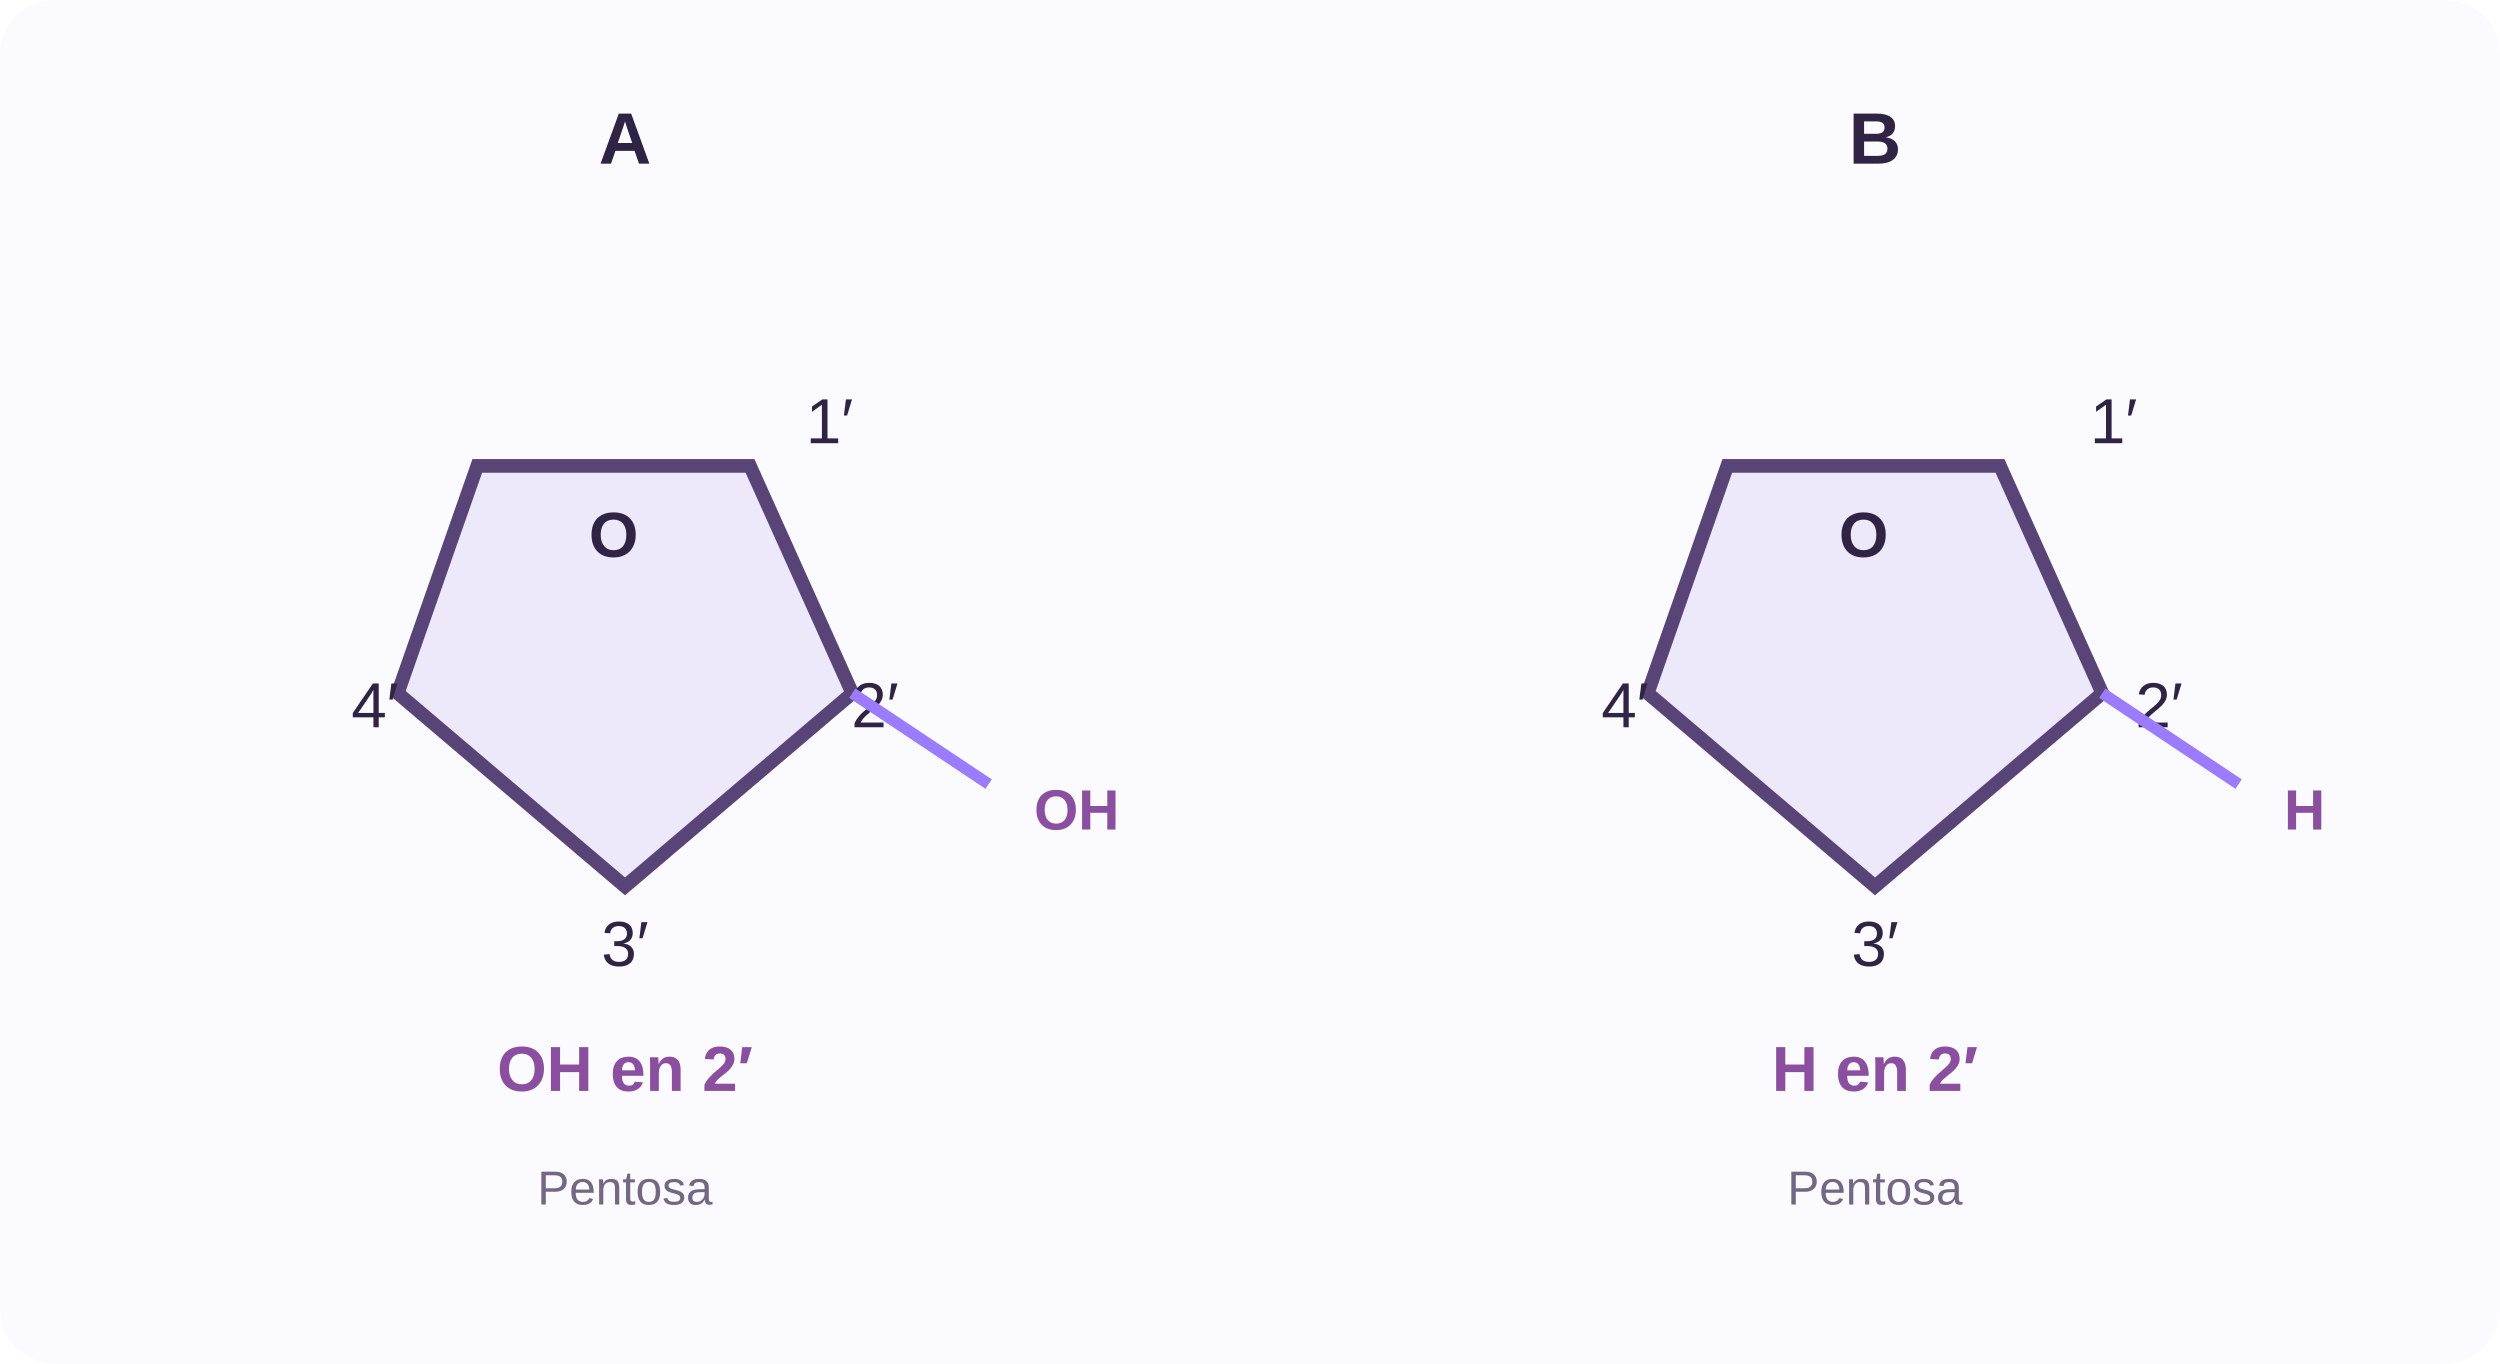
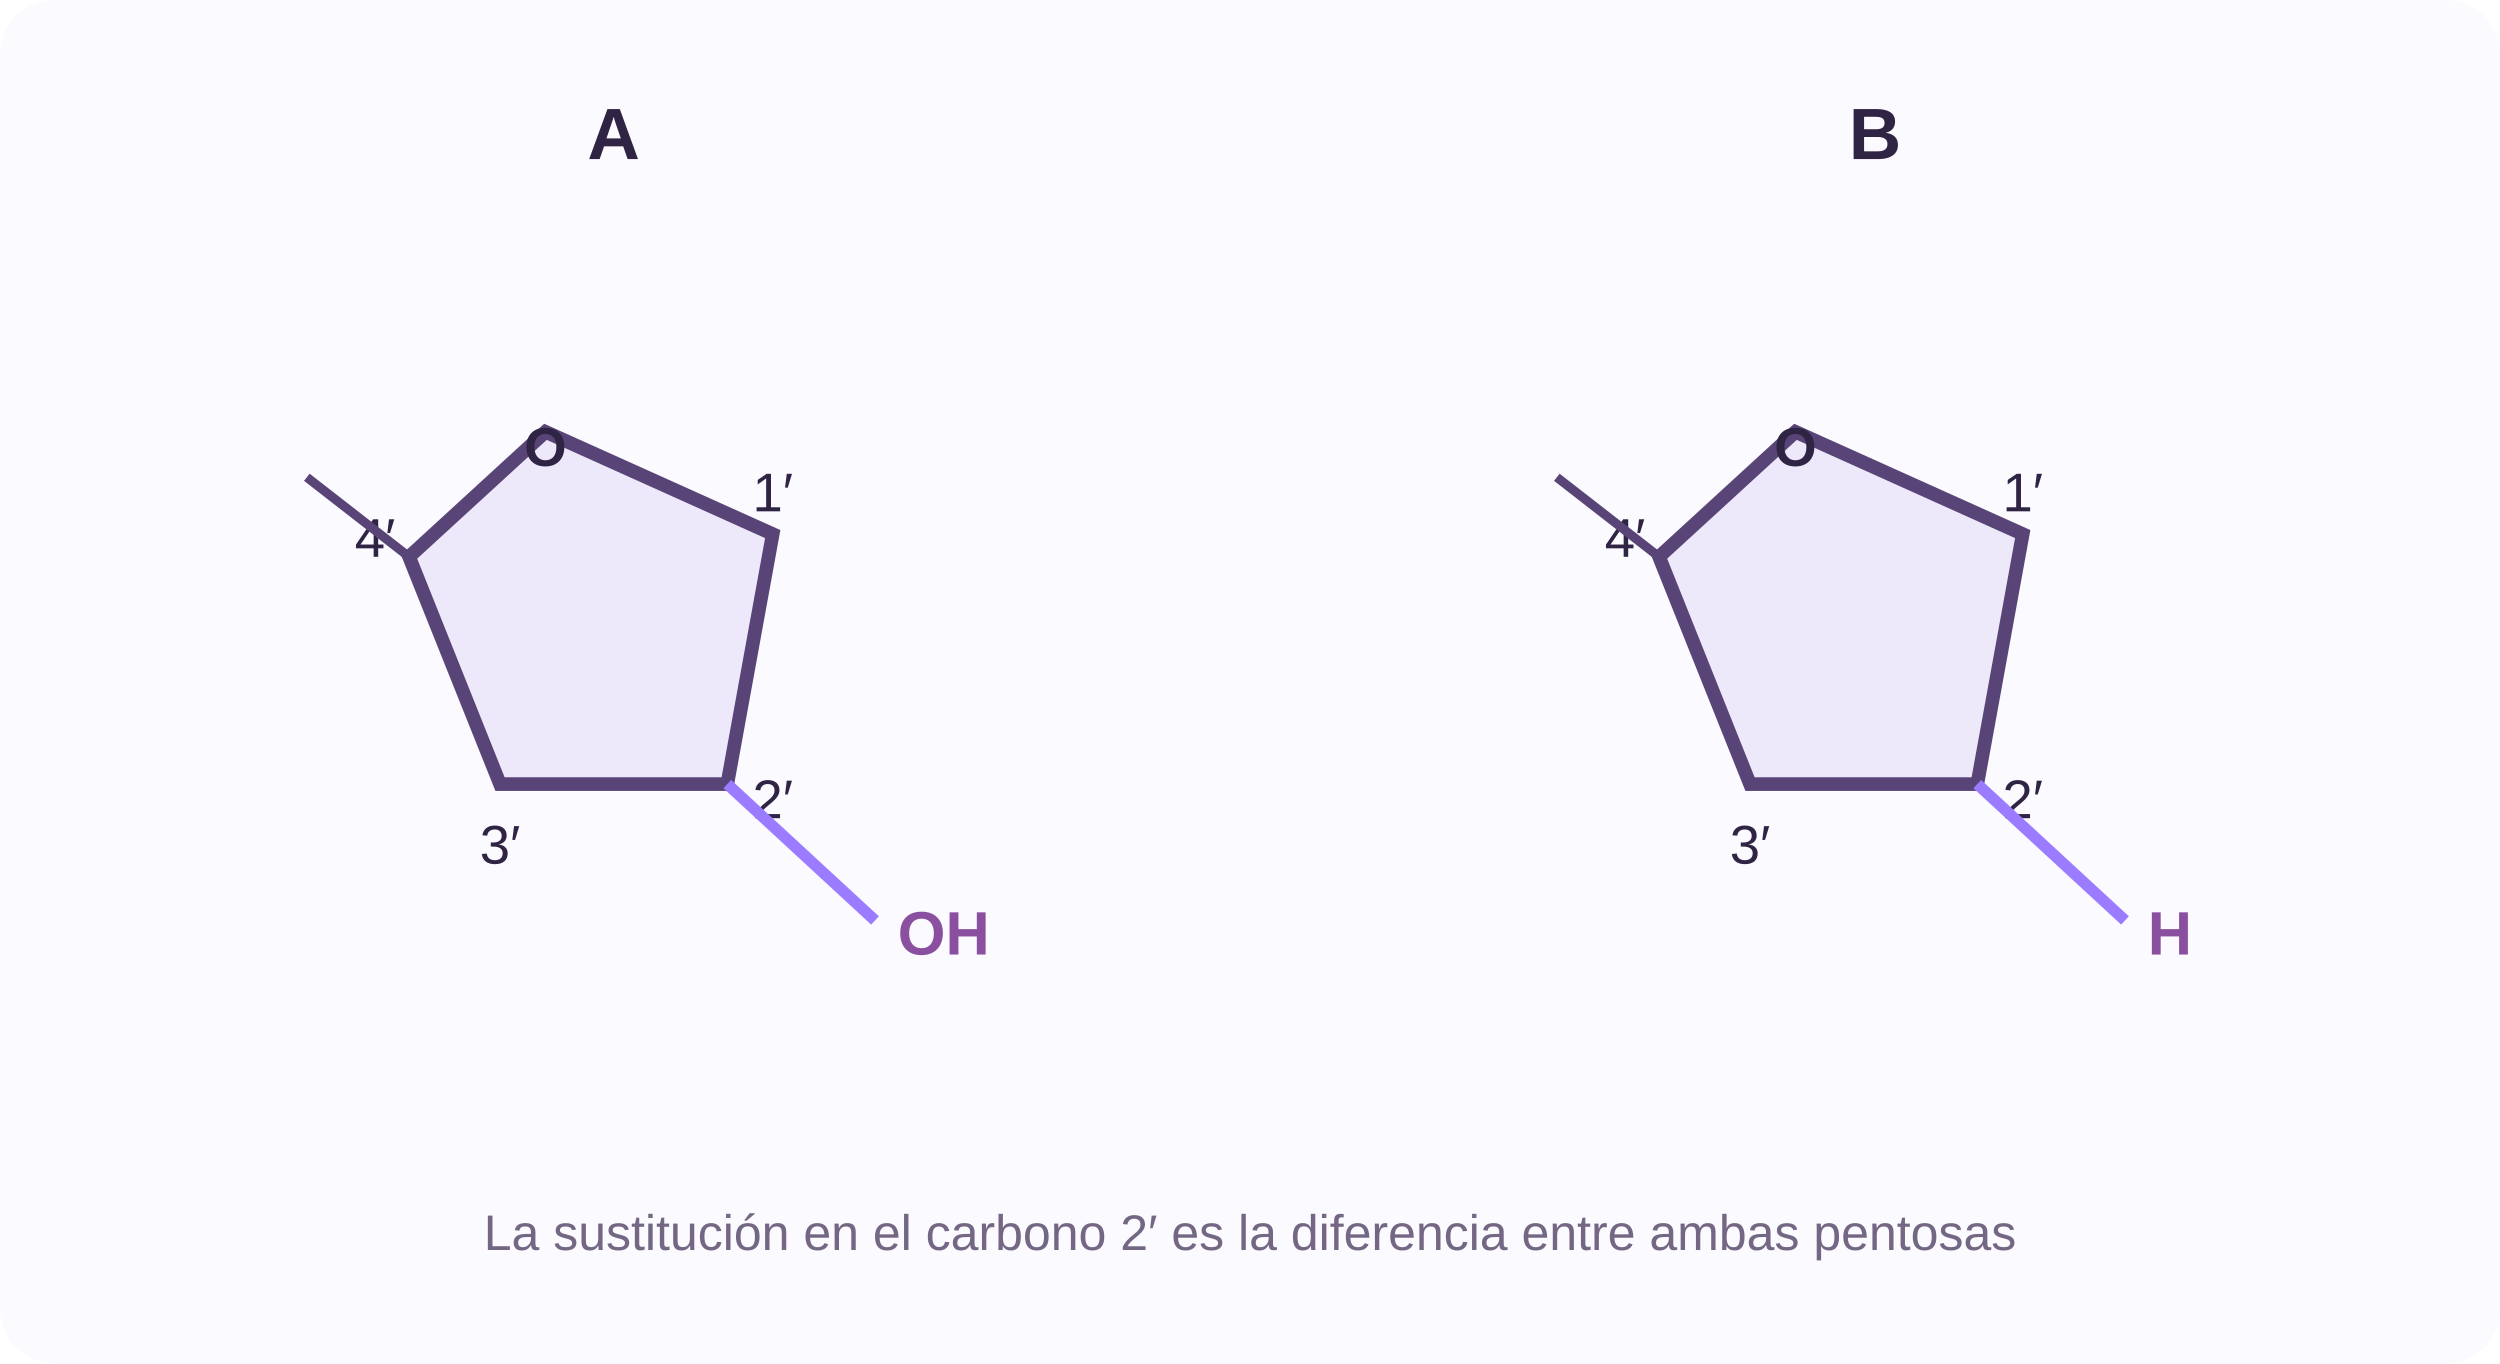
<svg xmlns="http://www.w3.org/2000/svg" viewBox="0 0 1100 600" role="img" aria-labelledby="t d">
  <rect width="1100" height="600" rx="24" fill="#fbfaff" />
  <g font-family="Arial" font-size="32" font-weight="700" fill="#302445" text-anchor="middle">
-     <text x="275" y="72">A</text>
-     <text x="825" y="72">B</text>
+     <text x="270" y="70">A</text>
+     <text x="825" y="70">B</text>
  </g>
  <g stroke="#594477" stroke-width="6" fill="#eee8fb">
-     <path d="M210 205L330 205L375 305L275 390L175 305Z" />
-     <path d="M760 205L880 205L925 305L825 390L725 305Z" />
+     <path d="M240 190L340 235L320 345L220 345L180 245Z" />
+     <path d="M790 190L890 235L870 345L770 345L730 245Z" />
  </g>
-   <g font-family="Arial" font-size="28" fill="#302445" text-anchor="middle">
-     <text x="270" y="245" font-weight="700">O</text>
-     <text x="820" y="245" font-weight="700">O</text>
-     <text x="365" y="195">1′</text>
-     <text x="385" y="320">2′</text>
-     <text x="275" y="425">3′</text>
-     <text x="165" y="320">4′</text>
-     <text x="825" y="425">3′</text>
-     <text x="715" y="320">4′</text>
-     <text x="930" y="195">1′</text>
-     <text x="950" y="320">2′</text>
-     <text x="275" y="480" font-weight="700" fill="#8b4f9f">OH en 2′</text>
-     <text x="825" y="480" font-weight="700" fill="#8b4f9f">H en 2′</text>
-     <text x="275" y="530" font-size="21" fill="#746783">Pentosa</text>
-     <text x="825" y="530" font-size="21" fill="#746783">Pentosa</text>
+   <g font-family="Arial" font-size="24" fill="#302445" text-anchor="middle">
+     <text x="240" y="205" font-weight="700">O</text>
+     <text x="340" y="225">1′</text>
+     <text x="340" y="360">2′</text>
+     <text x="220" y="380">3′</text>
+     <text x="165" y="245">4′</text>
+     <text x="790" y="205" font-weight="700">O</text>
+     <text x="890" y="225">1′</text>
+     <text x="890" y="360">2′</text>
+     <text x="770" y="380">3′</text>
+     <text x="715" y="245">4′</text>
  </g>
-   <g stroke="#9b7bff" stroke-width="5">
-     <path d="M375 305L435 345" />
-     <path d="M925 305L985 345" />
+   <g stroke="#9b7bff" stroke-width="5" fill="none">
+     <path d="M320 345L385 405" />
+     <path d="M870 345L935 405" />
  </g>
-   <text x="455" y="365" font-family="Arial" font-size="25" font-weight="700" fill="#8b4f9f">OH</text>
-   <text x="1005" y="365" font-family="Arial" font-size="25" font-weight="700" fill="#8b4f9f">H</text>
+   <g font-family="Arial" font-size="27" font-weight="700" fill="#8b4f9f">
+     <text x="395" y="420">OH</text>
+     <text x="945" y="420">H</text>
+   </g>
+   <g stroke="#594477" stroke-width="4" fill="none">
+     <path d="M180 245L135 210" />
+     <path d="M730 245L685 210" />
+   </g>
+   <g font-family="Arial" font-size="22" fill="#746783" text-anchor="middle">
+     <text x="270" y="500"> </text>
+     <text x="825" y="500"> </text>
+     <text x="550" y="550">La sustitución en el carbono 2′ es la diferencia entre ambas pentosas</text>
+   </g>
</svg>
